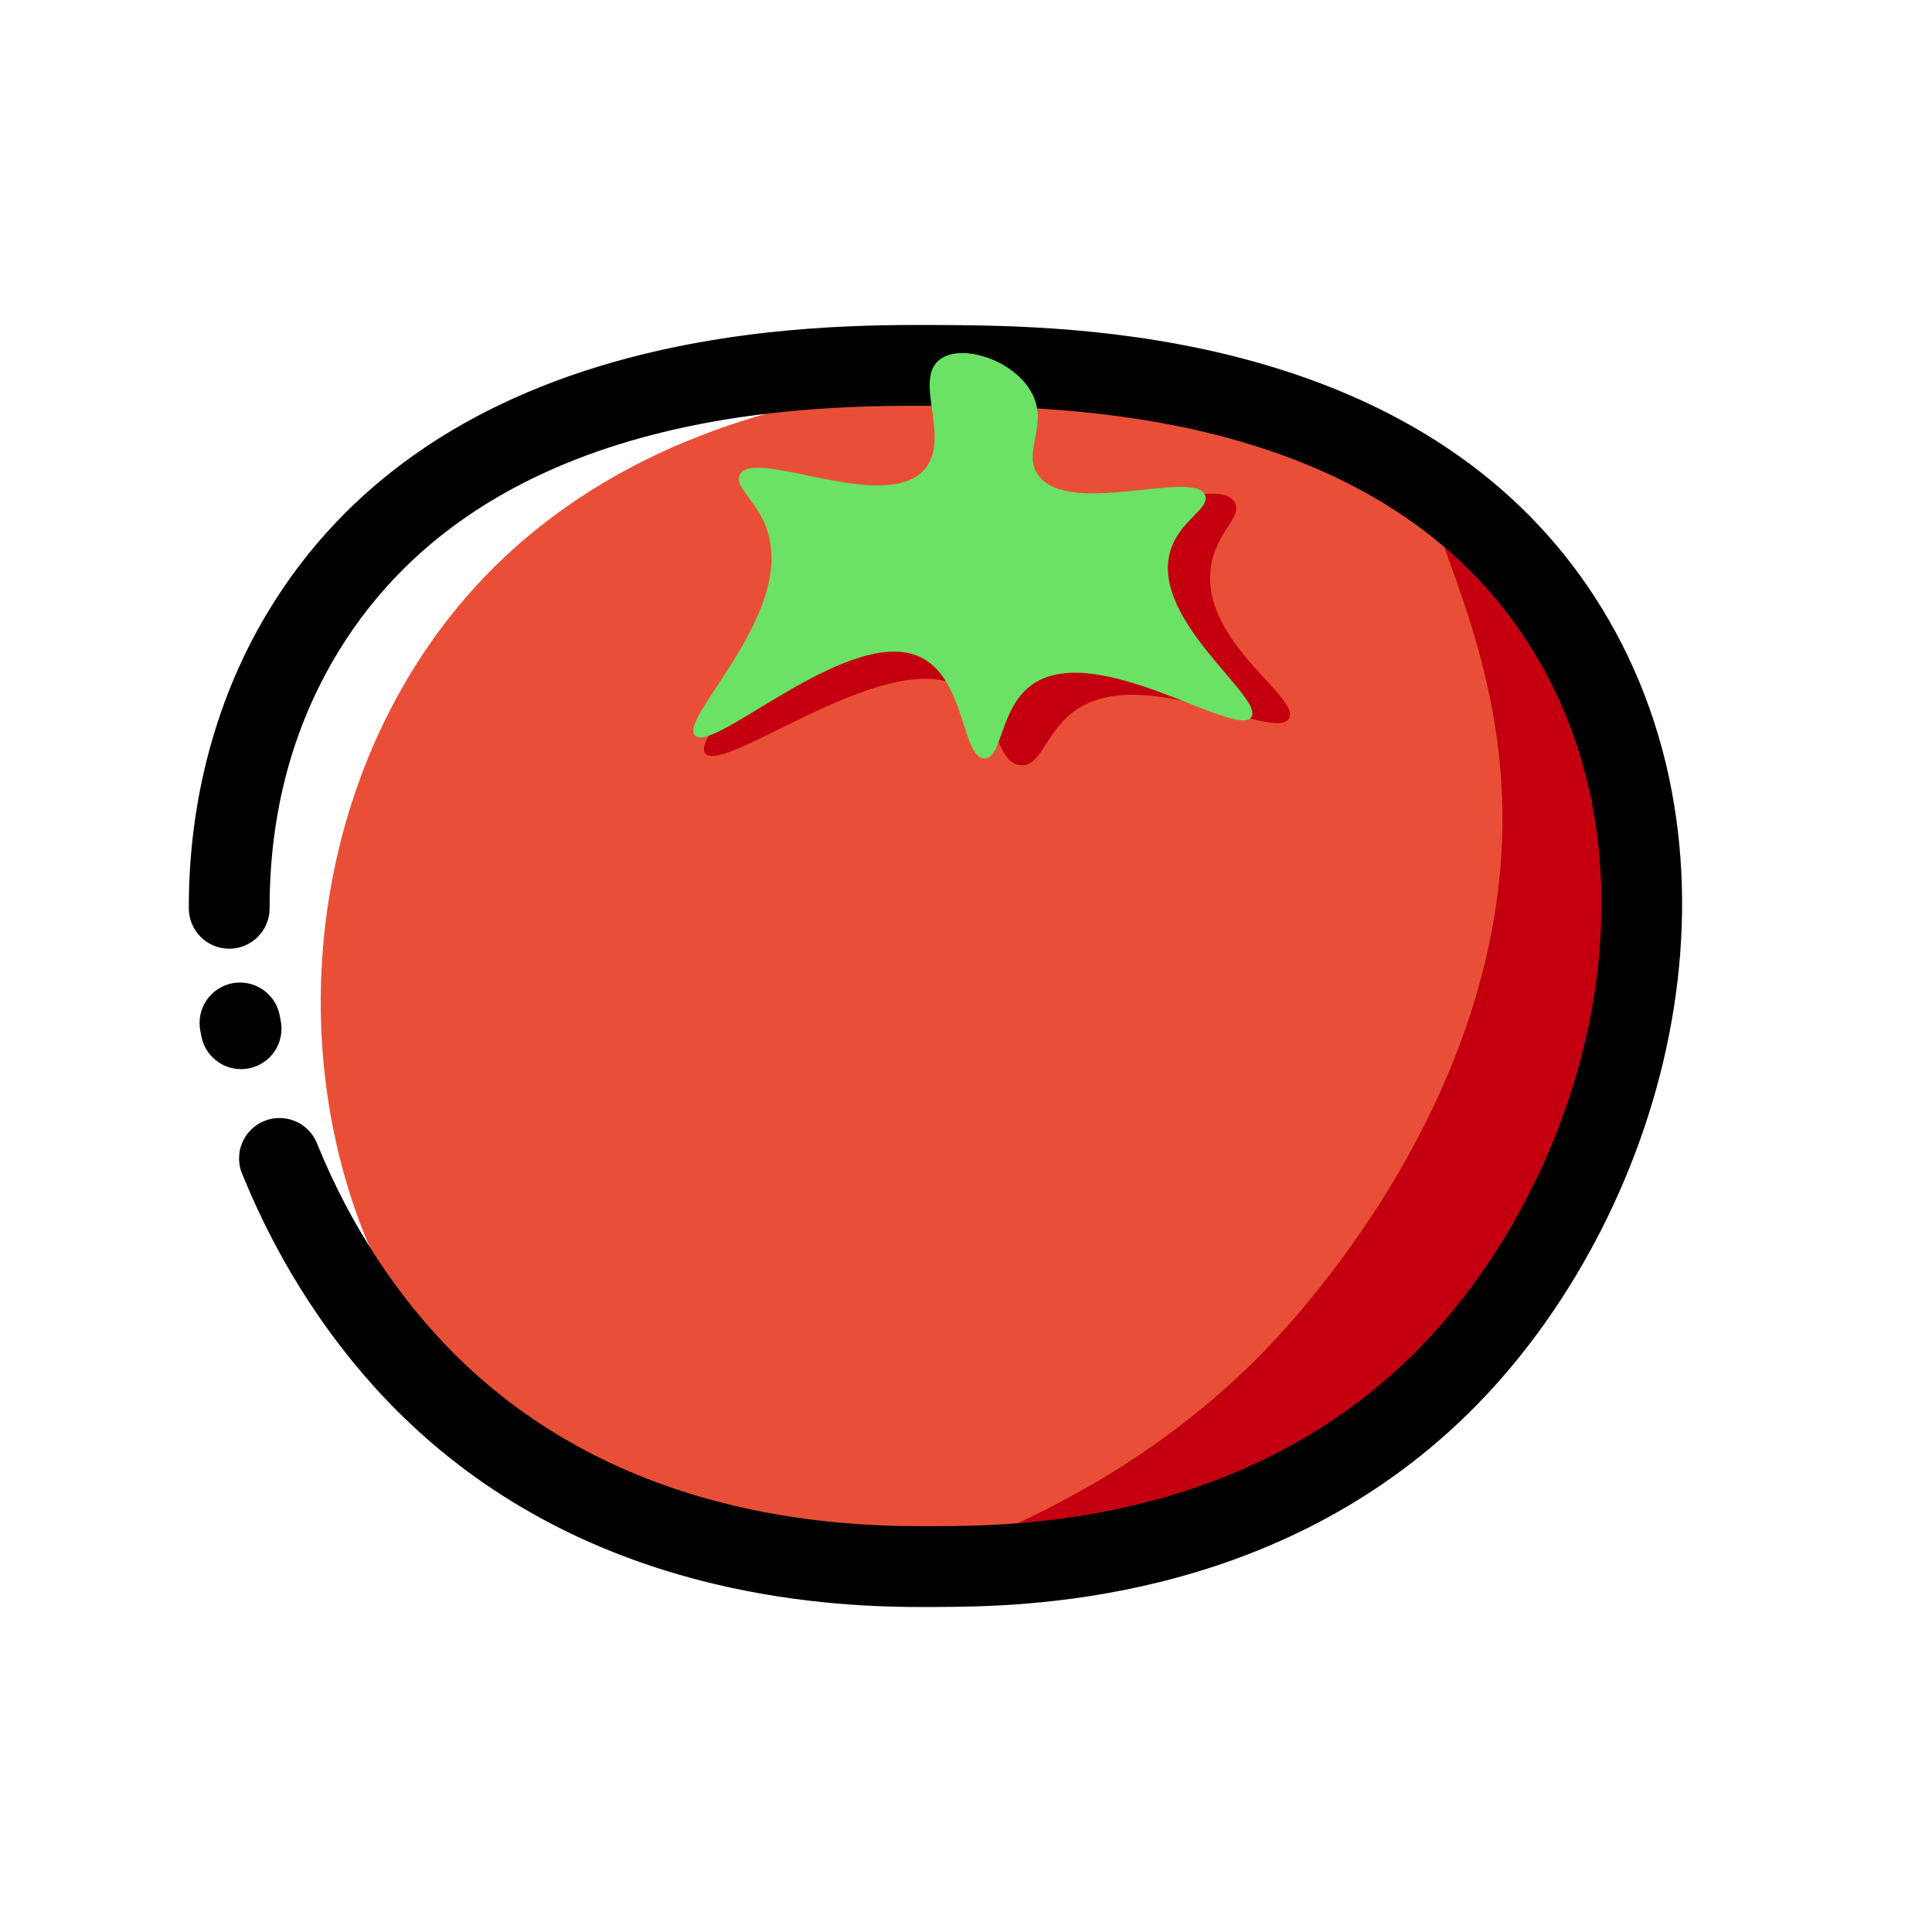
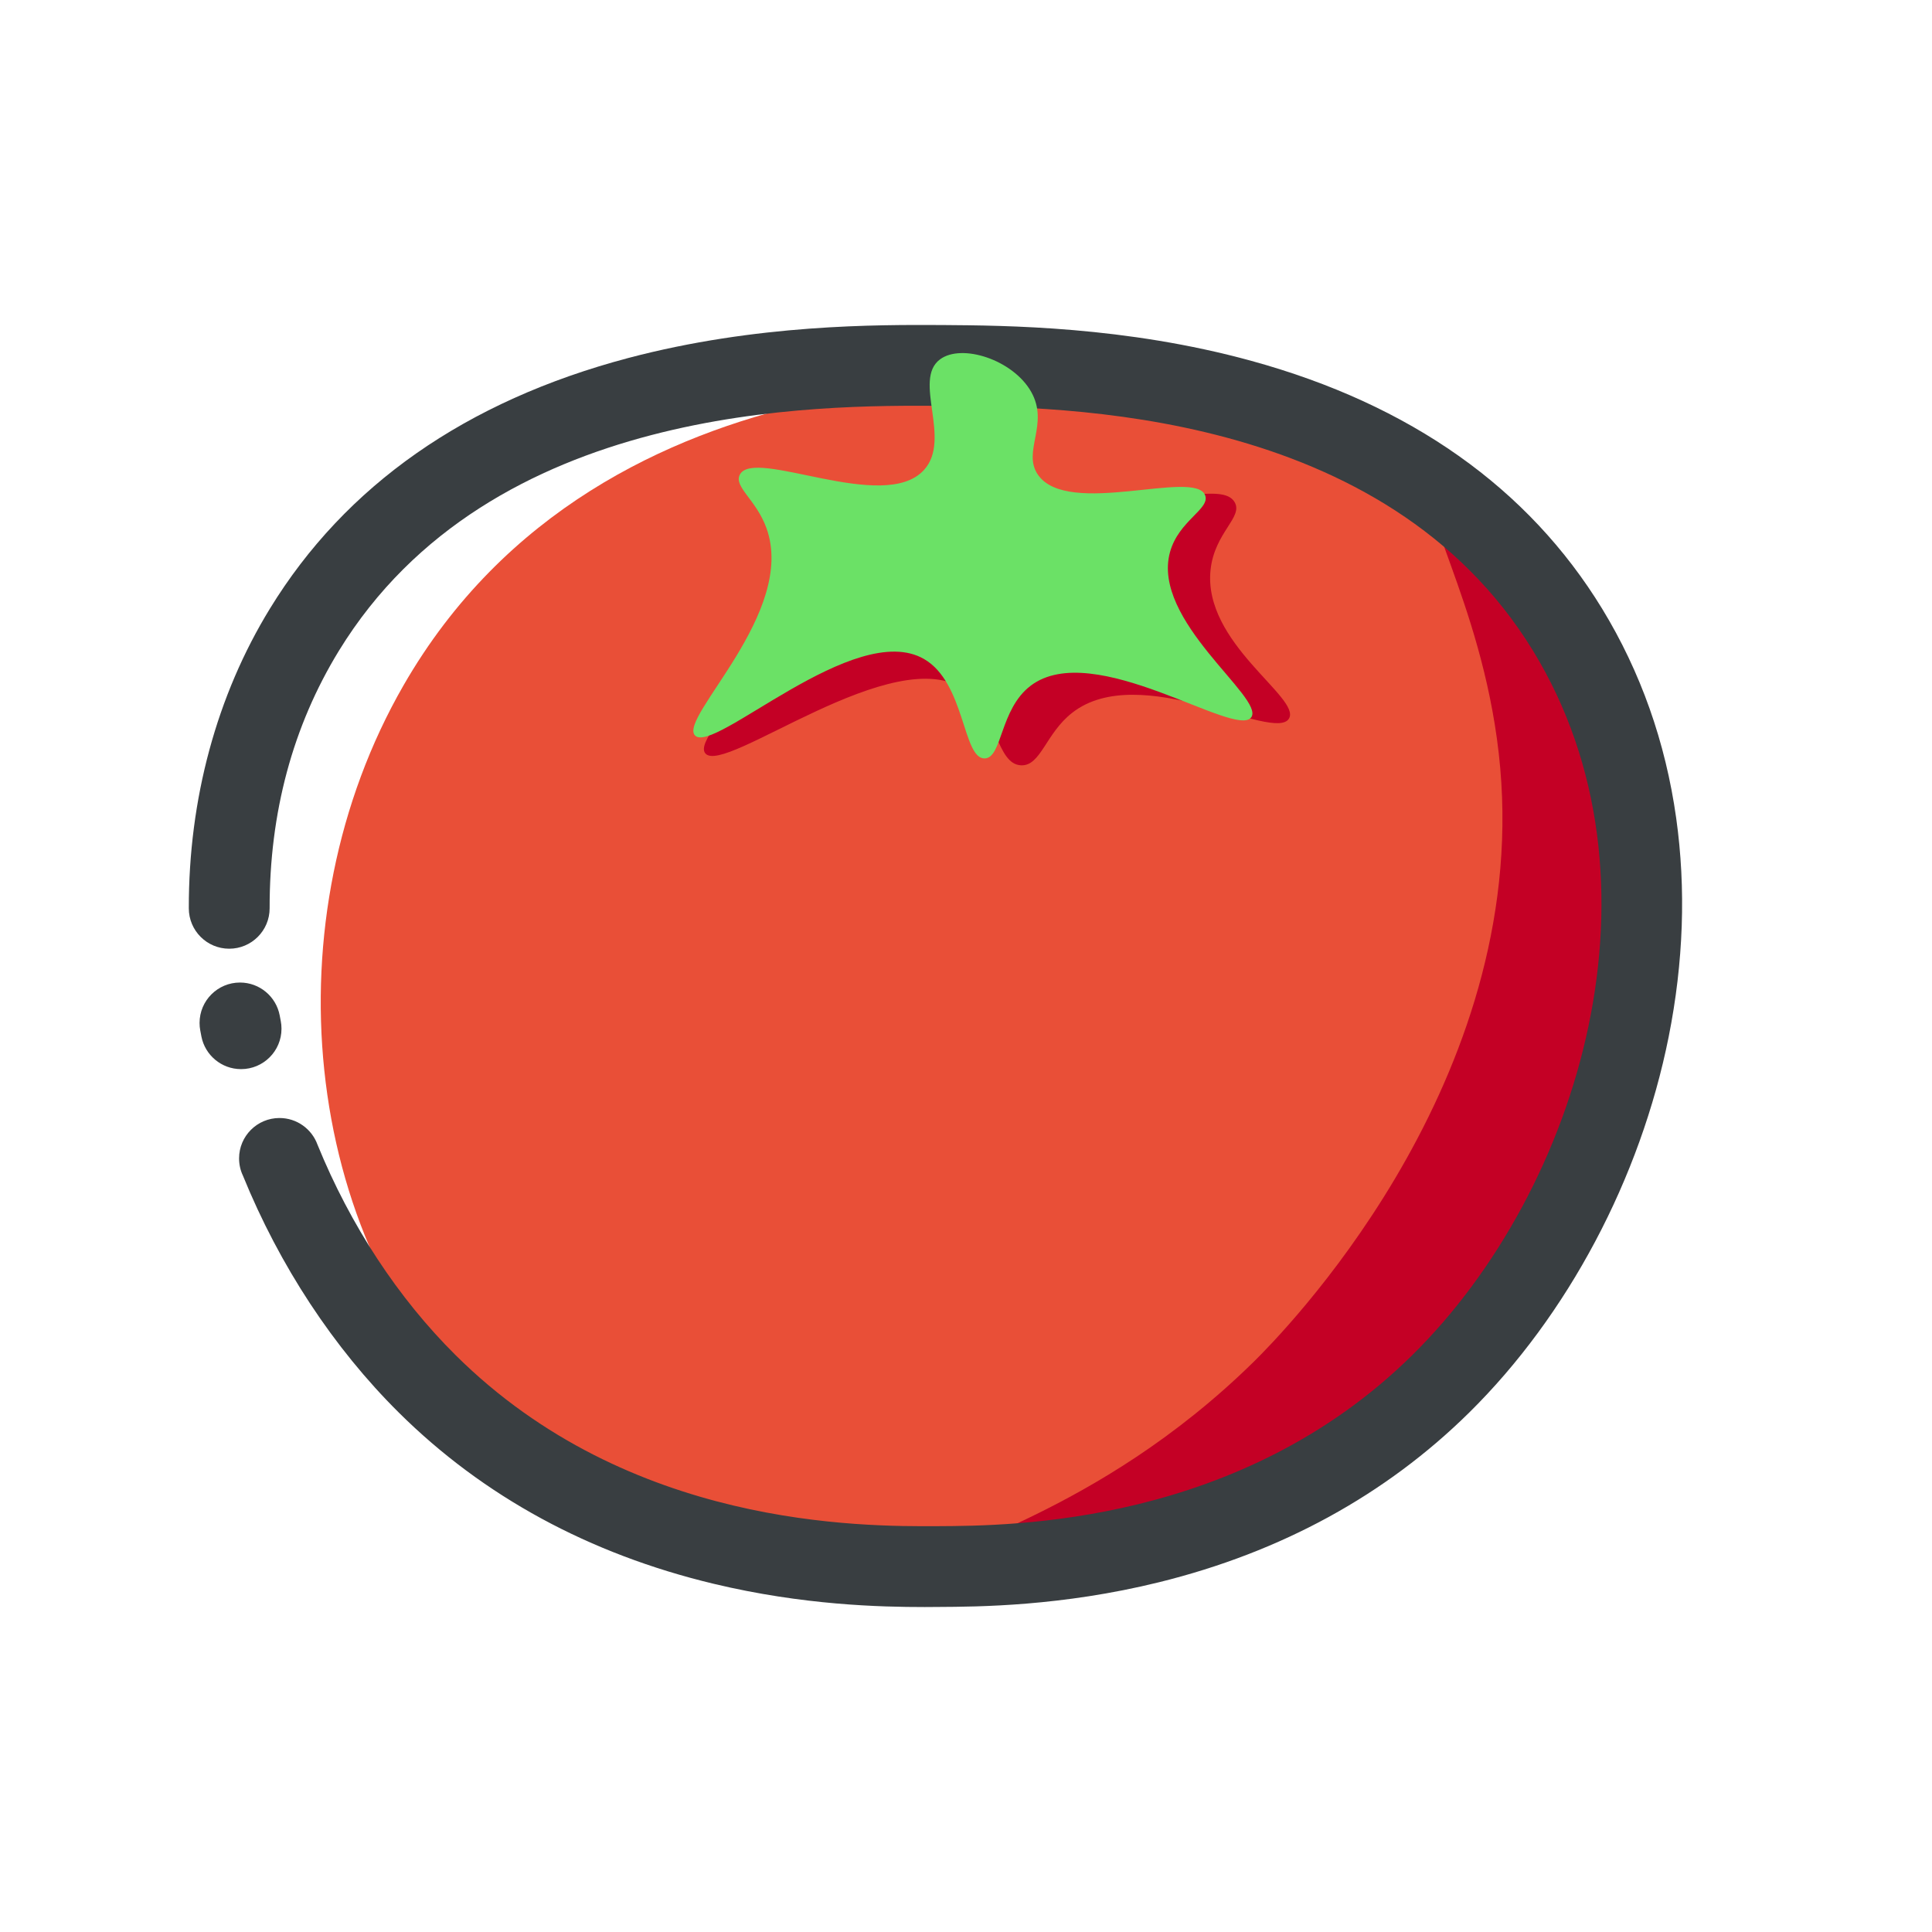
<svg xmlns="http://www.w3.org/2000/svg" width="800px" height="800px" viewBox="0 -84 1192 1192" class="icon" version="1.1" fill="#000000">
  <g id="SVGRepo_bgCarrier" stroke-width="0" />
  <g id="SVGRepo_tracerCarrier" stroke-linecap="round" stroke-linejoin="round" />
  <g id="SVGRepo_iconCarrier">
    <path d="M669.591 153.454c-18.985-2.194-296.93-29.681-420.625 185.388-82.721 143.802-64.011 339.6 49.164 450.18 95.362 93.18 224.617 93.417 280.587 93.492 45.125 0.087 195.236 0.374 310.206-112.714 99.725-98.042 167.799-276.236 92.693-426.894-81.163-162.725-275.625-185.238-312.025-189.452z" fill="#E94F37" />
-     <path d="M886.404 222.775c-12.902 6.706 33.743 77.013 39.89 176.226 11.942 191.172-135.638 340.31-152.727 357.138-97.905 96.222-199.3 114.683-194.912 126.413 5.809 15.581 186.982 9.786 310.206-112.714 116.528-115.929 145.723-298.874 92.693-426.894-28.558-69.047-82.871-126.55-95.151-120.168zM746.888 267.552c2.493-23.137 20.282-32.411 14.846-41.746-7.403-12.652-42.52 1.048-119.669 6.494-20.568 1.446-30.852 2.183-44.54 1.857-74.656-1.695-118.685-29.119-125.766-17.901-4.264 6.757 12.155 16.068 18.113 36.237 16.056 54.25-64.61 115.929-54.736 128.271 11.406 14.31 117.014-70.319 160.507-38.967 19.397 13.986 19.060 45.737 34.33 46.385 12.216 0.524 15.158-19.658 31.55-32.411 41.81-32.698 124.854 18.698 133.768 3.54 7.53-12.902-53.241-46.484-48.403-91.759z" fill="#C40010" />
-     <path d="M570.564 907.508c-27.249 0-75.005-1.109-130.252-14.348-76.788-18.386-142.107-53.926-194.251-105.633-40.226-39.89-73.546-90.513-96.26-146.358-1.45-3.066-2.297-6.66-2.297-10.452 0-13.77 11.162-24.931 24.931-24.931 10.772 0 19.949 6.832 23.434 16.4 20.3 49.849 49.755 94.725 85.257 129.94 107.203 106.418 250.383 105.708 297.415 105.483 46.197-0.224 186.785-0.922 292.816-105.532 104.312-102.916 160.718-293.576 74.544-434.486-91.447-149.524-290.123-150.696-364.942-151.194-76.041-0.449-278.232-1.645-371.897 151.17-28.446 46.484-42.819 99.899-42.708 158.836 0 13.77-11.162 24.931-24.931 24.931 0 0 0 0 0 0-13.77 0-24.931-11.162-24.931-24.931 0 0 0 0 0 0-0.125-67.314 17.177-131.287 50.063-184.927 46.597-76.041 120.916-128.033 220.977-154.572 79.443-20.993 153.787-20.543 193.727-20.369 39.504 0.287 113.025 0.723 190.922 22.14 97.942 26.926 170.779 78.37 216.315 152.915 23.685 38.818 39.104 82.272 45.687 129.231 6.097 43.492 4.525 88.868-4.649 134.865-17.452 87.409-62.328 171.937-123.097 231.86-51.508 50.81-115.841 86.013-191.247 104.635-60.322 14.897-111.666 15.146-136.348 15.271z" fill="#000000" />
-     <path d="M148.692 575.625c-12.093-0.020-22.164-8.645-24.419-20.078q-0.387-2.023-0.735-3.893c-0.262-1.357-0.412-2.917-0.412-4.513 0-13.773 11.165-24.938 24.938-24.938 12.177 0 22.315 8.728 24.502 20.271q0.336 1.838 0.661 3.508c0.286 1.417 0.45 3.045 0.45 4.713 0 13.77-11.162 24.931-24.931 24.931-0.008 0-0.019 0-0.027 0z" fill="#000000" />
+     <path d="M886.404 222.775c-12.902 6.706 33.743 77.013 39.89 176.226 11.942 191.172-135.638 340.31-152.727 357.138-97.905 96.222-199.3 114.683-194.912 126.413 5.809 15.581 186.982 9.786 310.206-112.714 116.528-115.929 145.723-298.874 92.693-426.894-28.558-69.047-82.871-126.55-95.151-120.168zM746.888 267.552c2.493-23.137 20.282-32.411 14.846-41.746-7.403-12.652-42.52 1.048-119.669 6.494-20.568 1.446-30.852 2.183-44.54 1.857-74.656-1.695-118.685-29.119-125.766-17.901-4.264 6.757 12.155 16.068 18.113 36.237 16.056 54.25-64.61 115.929-54.736 128.271 11.406 14.31 117.014-70.319 160.507-38.967 19.397 13.986 19.060 45.737 34.33 46.385 12.216 0.524 15.158-19.658 31.55-32.411 41.81-32.698 124.854 18.698 133.768 3.54 7.53-12.902-53.241-46.484-48.403-91.759z" fill="#C40025" />
+     <path d="M570.564 907.508c-27.249 0-75.005-1.109-130.252-14.348-76.788-18.386-142.107-53.926-194.251-105.633-40.226-39.89-73.546-90.513-96.26-146.358-1.45-3.066-2.297-6.66-2.297-10.452 0-13.77 11.162-24.931 24.931-24.931 10.772 0 19.949 6.832 23.434 16.4 20.3 49.849 49.755 94.725 85.257 129.94 107.203 106.418 250.383 105.708 297.415 105.483 46.197-0.224 186.785-0.922 292.816-105.532 104.312-102.916 160.718-293.576 74.544-434.486-91.447-149.524-290.123-150.696-364.942-151.194-76.041-0.449-278.232-1.645-371.897 151.17-28.446 46.484-42.819 99.899-42.708 158.836 0 13.77-11.162 24.931-24.931 24.931 0 0 0 0 0 0-13.77 0-24.931-11.162-24.931-24.931 0 0 0 0 0 0-0.125-67.314 17.177-131.287 50.063-184.927 46.597-76.041 120.916-128.033 220.977-154.572 79.443-20.993 153.787-20.543 193.727-20.369 39.504 0.287 113.025 0.723 190.922 22.14 97.942 26.926 170.779 78.37 216.315 152.915 23.685 38.818 39.104 82.272 45.687 129.231 6.097 43.492 4.525 88.868-4.649 134.865-17.452 87.409-62.328 171.937-123.097 231.86-51.508 50.81-115.841 86.013-191.247 104.635-60.322 14.897-111.666 15.146-136.348 15.271z" fill="#393E41" />
+     <path d="M148.692 575.625c-12.093-0.020-22.164-8.645-24.419-20.078q-0.387-2.023-0.735-3.893c-0.262-1.357-0.412-2.917-0.412-4.513 0-13.773 11.165-24.938 24.938-24.938 12.177 0 22.315 8.728 24.502 20.271q0.336 1.838 0.661 3.508c0.286 1.417 0.45 3.045 0.45 4.713 0 13.77-11.162 24.931-24.931 24.931-0.008 0-0.019 0-0.027 0z" fill="#393E41" />
    <path d="M579.962 137.723c13.375-9.973 44.951 0.188 56.207 19.944 11.431 20.107-5.697 36.886 4.225 51.247 18.412 26.627 96.807-3.739 103.141 12.652 3.278 8.439-16.268 15.557-21.653 35.016-11.73 42.382 58.426 89.839 50.15 101.918-9.337 13.625-97.232-48.902-136.111-19.447-19.209 14.548-17.452 44.689-28.421 44.876-13.6 0.224-11.93-46.622-37.396-61.331-42.708-24.669-130.003 59.449-141.348 47.12-10.185-11.069 62.964-75.753 44.128-127.884-6.358-17.602-20.182-25.404-16.455-32.909 8.588-17.277 88.942 24.321 113.675-2.992 17.29-19.048-7.179-55.497 9.86-68.211z" fill="#6BE166" />
  </g>
</svg>
